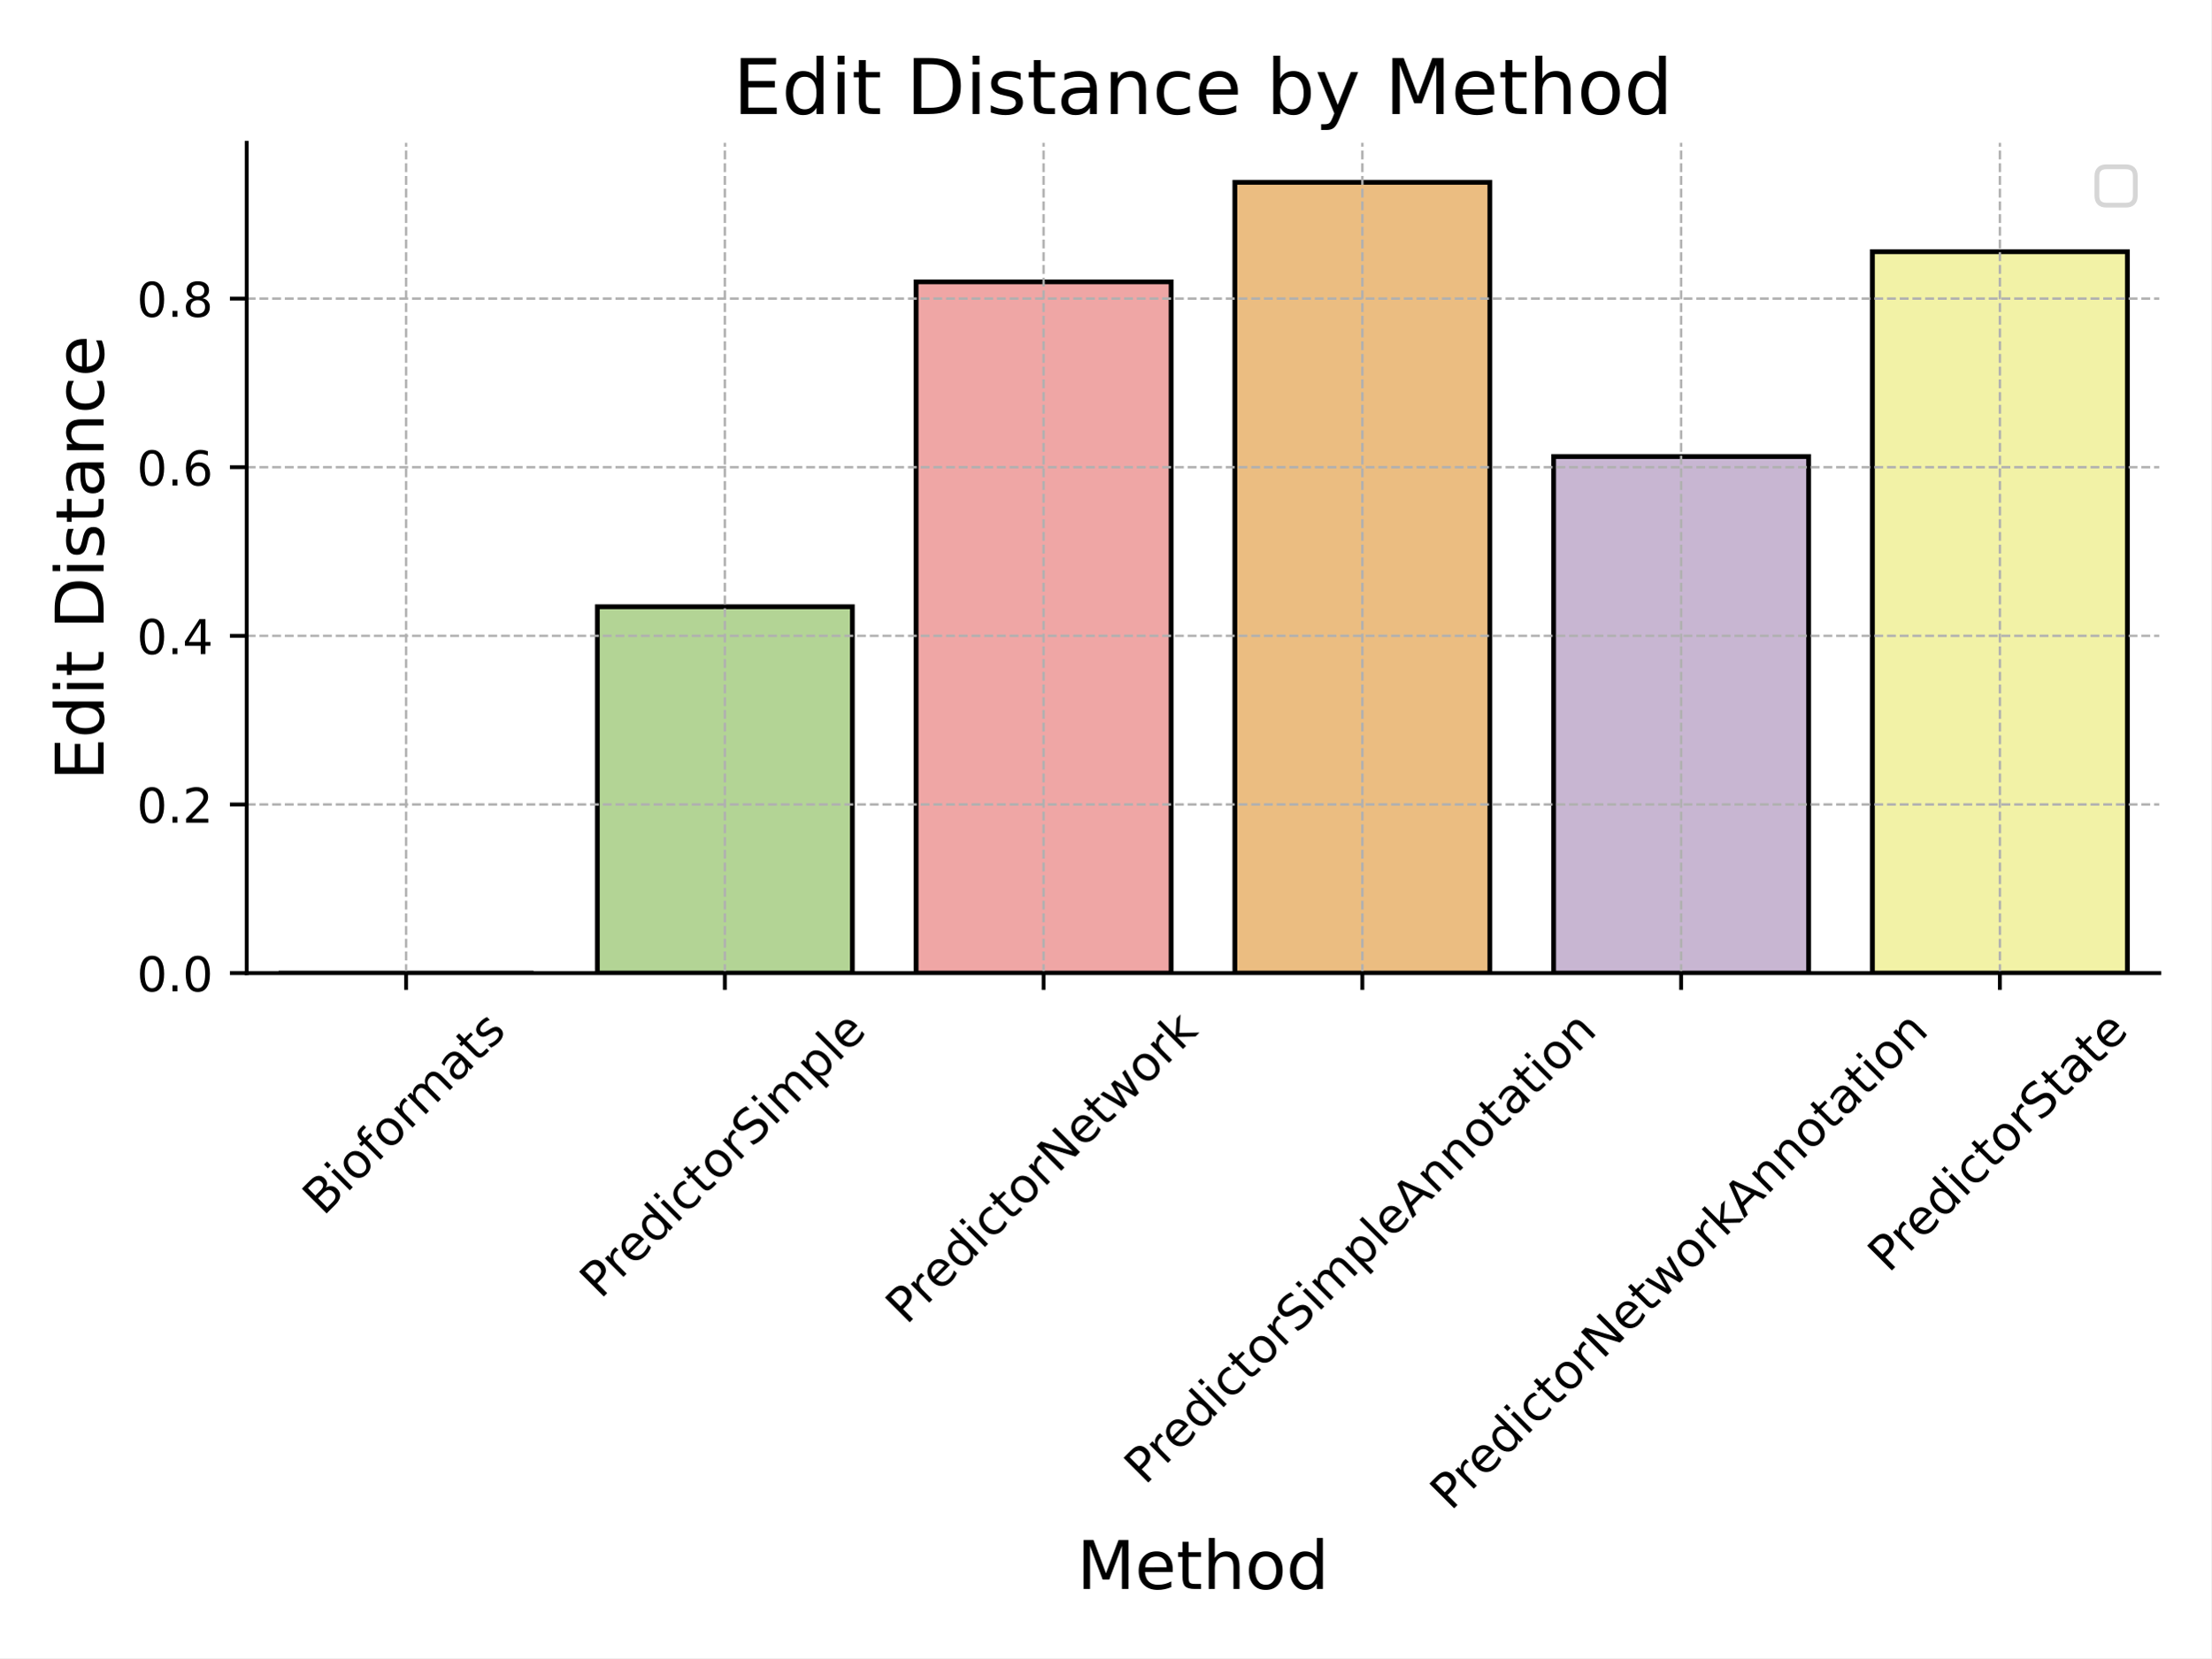
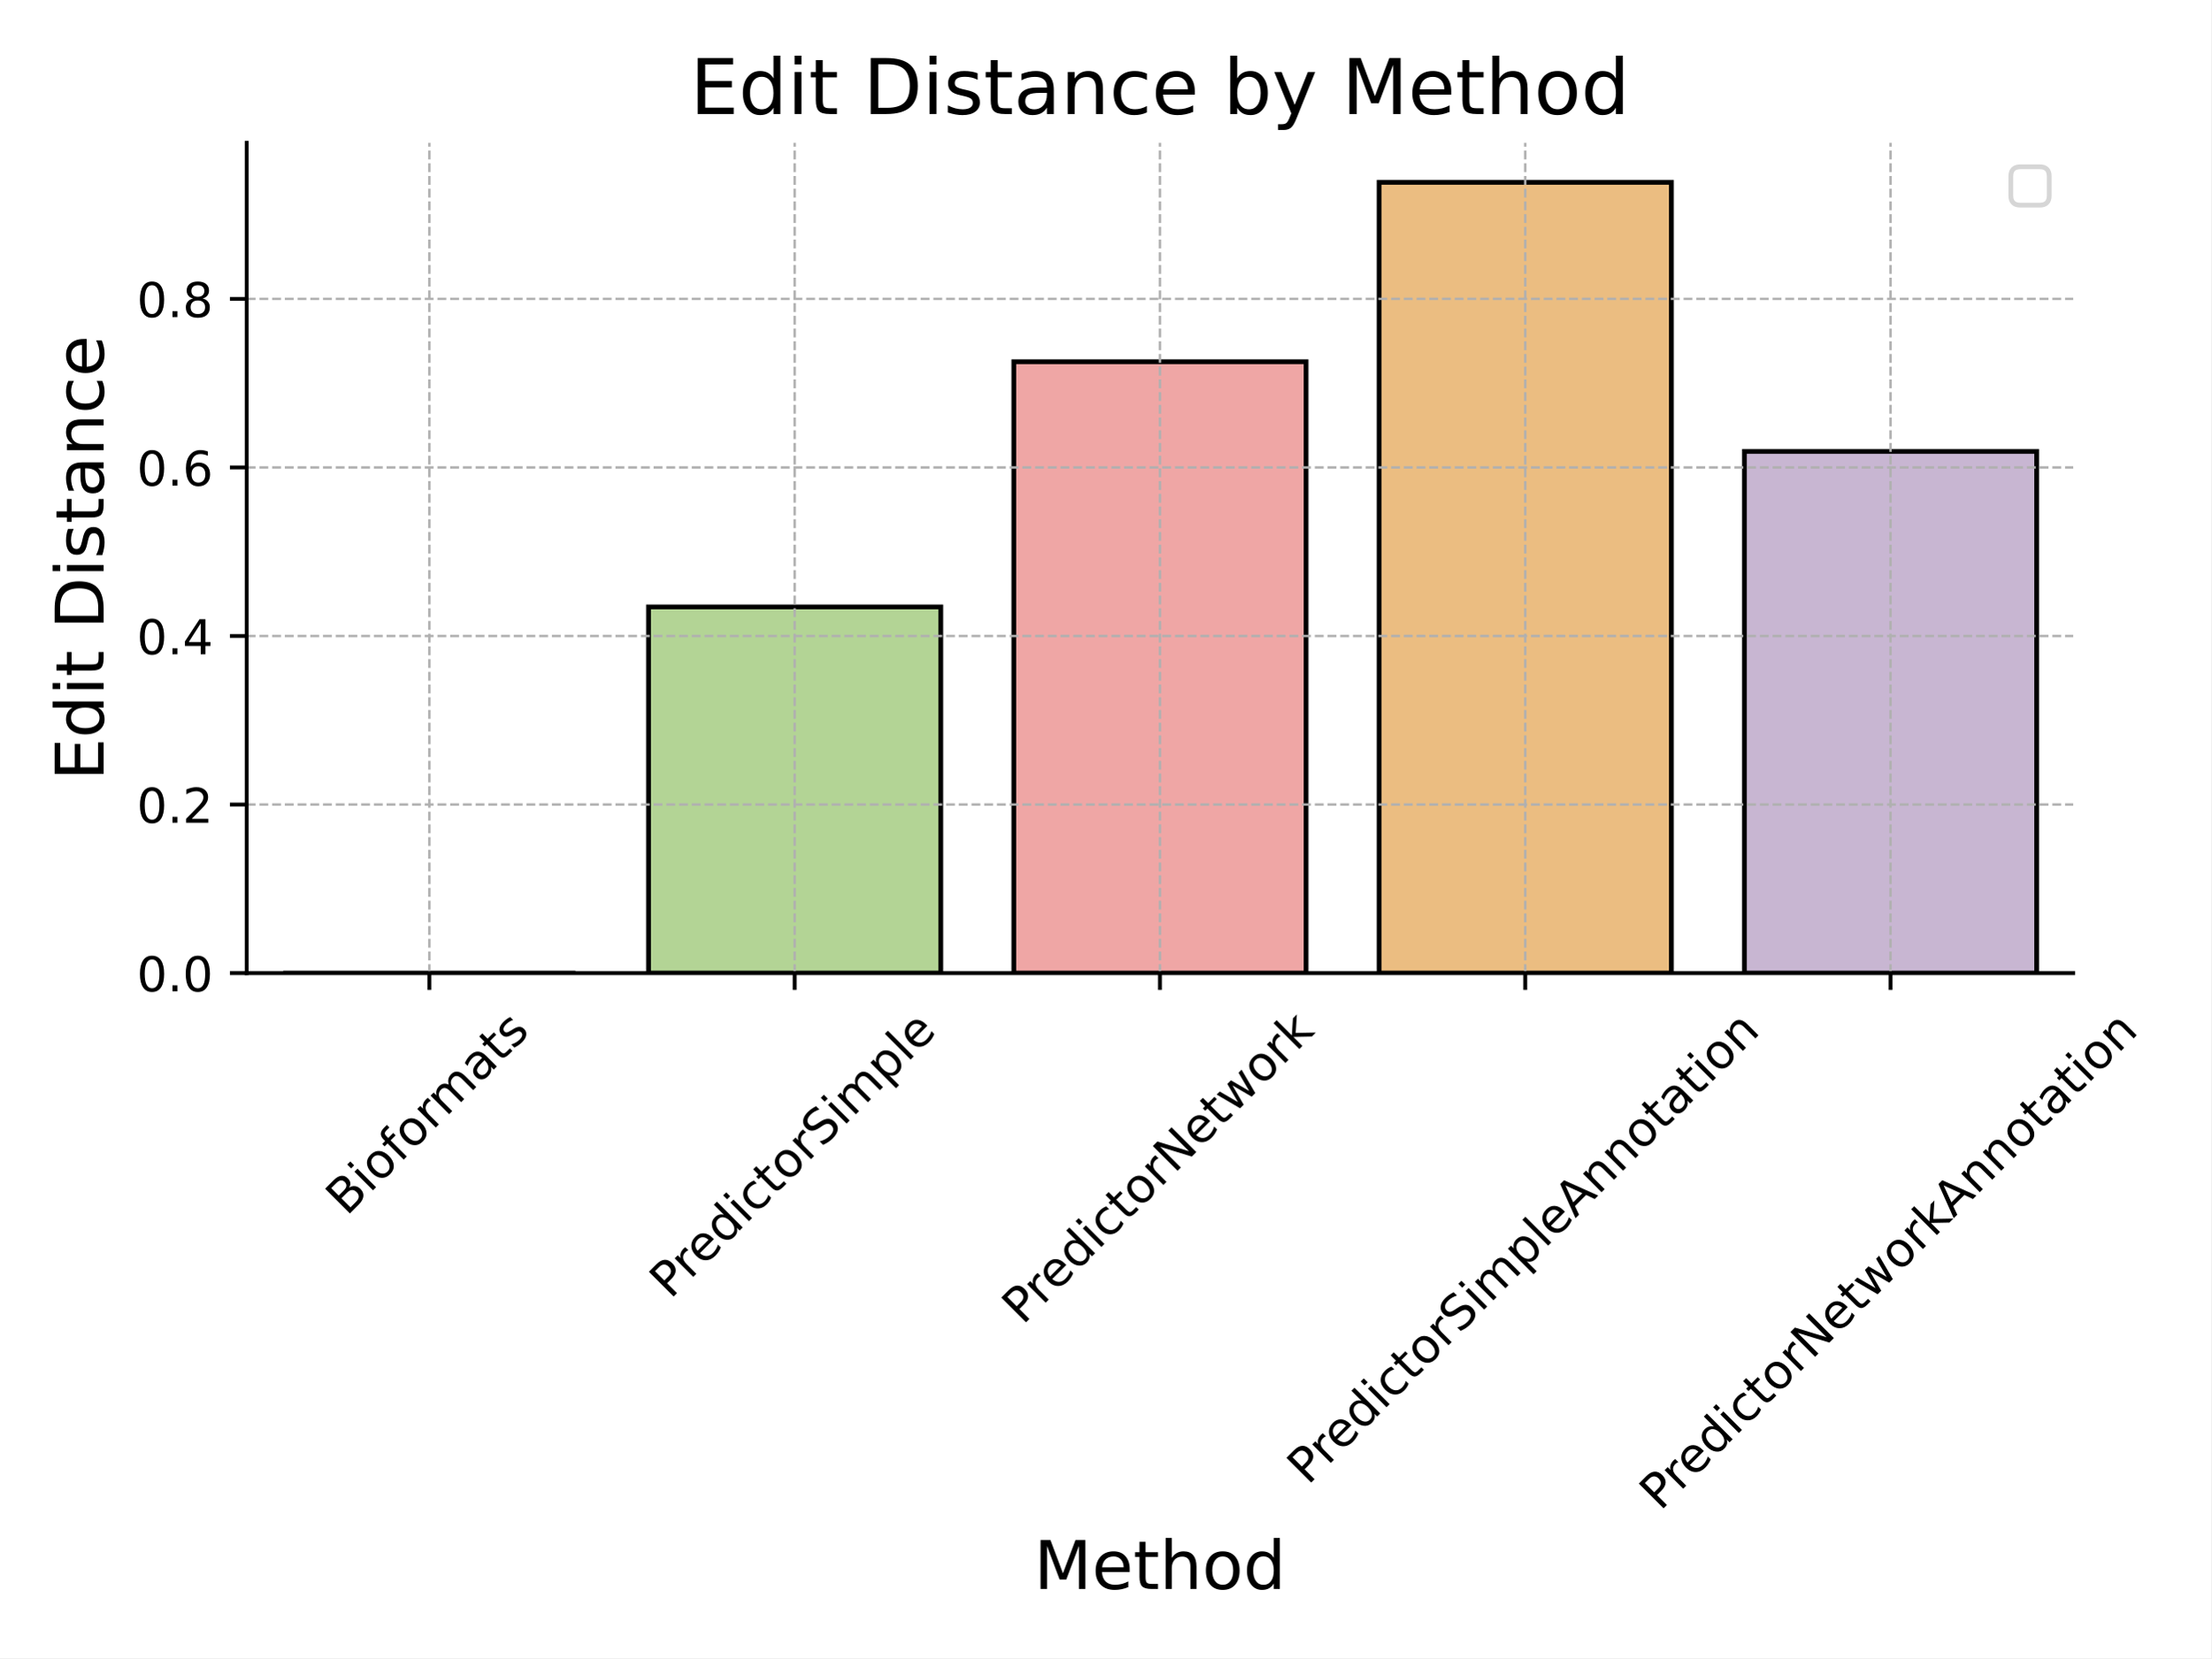
<svg xmlns="http://www.w3.org/2000/svg" xmlns:xlink="http://www.w3.org/1999/xlink" width="460.8pt" height="345.6pt" viewBox="0 0 460.8 345.6" version="1.1">
  <defs>
    <style type="text/css">*{stroke-linejoin: round; stroke-linecap: butt}</style>
  </defs>
  <g id="figure_1">
    <g id="patch_1">
      <path d="M 0 345.6  L 460.8 345.6  L 460.8 0  L 0 0  z " style="fill: #ffffff" />
    </g>
    <g id="axes_1">
      <g id="patch_2">
-         <path d="M 51.41 202.824  L 450 202.824  L 450 29.76  L 51.41 29.76  z " style="fill: #ffffff" />
+         <path d="M 51.41 202.824  L 432.064 202.824  L 432.064 29.76  L 51.41 29.76  z " style="fill: #ffffff" />
      </g>
      <g id="patch_3">
-         <path d="M 58.053 202.824  L 111.198 202.824  L 111.198 202.824  L 58.053 202.824  z " clip-path="url(#p1bdaeadb0b)" style="fill: #aeccdb; stroke: #000000; stroke-linejoin: miter" />
+         <path d="M 59.023 202.824  L 119.928 202.824  L 119.928 202.824  L 59.023 202.824  z " clip-path="url(#p6a2626e8bf)" style="fill: #aeccdb; stroke: #000000; stroke-linejoin: miter" />
      </g>
      <g id="patch_4">
-         <path d="M 124.485 202.824  L 177.63 202.824  L 177.63 126.465  L 124.485 126.465  z " clip-path="url(#p1bdaeadb0b)" style="fill: #b3d495; stroke: #000000; stroke-linejoin: miter" />
+         <path d="M 135.154 202.824  L 196.058 202.824  L 196.058 126.496  L 135.154 126.496  z " clip-path="url(#p6a2626e8bf)" style="fill: #b3d495; stroke: #000000; stroke-linejoin: miter" />
      </g>
      <g id="patch_5">
-         <path d="M 190.917 202.824  L 244.062 202.824  L 244.062 58.743  L 190.917 58.743  z " clip-path="url(#p1bdaeadb0b)" style="fill: #efa6a5; stroke: #000000; stroke-linejoin: miter" />
+         <path d="M 211.285 202.824  L 272.189 202.824  L 272.189 75.394  L 211.285 75.394  z " clip-path="url(#p6a2626e8bf)" style="fill: #efa6a5; stroke: #000000; stroke-linejoin: miter" />
      </g>
      <g id="patch_6">
-         <path d="M 257.348 202.824  L 310.493 202.824  L 310.493 38.001  L 257.348 38.001  z " clip-path="url(#p1bdaeadb0b)" style="fill: #ebbd81; stroke: #000000; stroke-linejoin: miter" />
+         <path d="M 287.415 202.824  L 348.32 202.824  L 348.32 38.001  L 287.415 38.001  z " clip-path="url(#p6a2626e8bf)" style="fill: #ebbd81; stroke: #000000; stroke-linejoin: miter" />
      </g>
      <g id="patch_7">
-         <path d="M 323.78 202.824  L 376.925 202.824  L 376.925 95.158  L 323.78 95.158  z " clip-path="url(#p1bdaeadb0b)" style="fill: #c8b6d2; stroke: #000000; stroke-linejoin: miter" />
-       </g>
-       <g id="patch_8">
-         <path d="M 390.212 202.824  L 443.357 202.824  L 443.357 52.456  L 390.212 52.456  z " clip-path="url(#p1bdaeadb0b)" style="fill: #f2f2a6; stroke: #000000; stroke-linejoin: miter" />
+         <path d="M 363.546 202.824  L 424.451 202.824  L 424.451 94.084  L 363.546 94.084  z " clip-path="url(#p6a2626e8bf)" style="fill: #c8b6d2; stroke: #000000; stroke-linejoin: miter" />
      </g>
      <g id="matplotlib.axis_1">
        <g id="xtick_1">
          <g id="line2d_1">
-             <path d="M 84.626 202.824  L 84.626 29.76  " clip-path="url(#p1bdaeadb0b)" style="fill: none; stroke-dasharray: 1.85,0.8; stroke-dashoffset: 0; stroke: #b0b0b0; stroke-width: 0.5" />
+             <path d="M 89.475 202.824  L 89.475 29.76  " clip-path="url(#p6a2626e8bf)" style="fill: none; stroke-dasharray: 1.85,0.8; stroke-dashoffset: 0; stroke: #b0b0b0; stroke-width: 0.5" />
          </g>
          <g id="line2d_2">
            <defs>
-               <path id="mc07264a8fa" d="M 0 0  L 0 3.5  " style="stroke: #000000; stroke-width: 0.8" />
+               <path id="mb98c0200a0" d="M 0 0  L 0 3.5  " style="stroke: #000000; stroke-width: 0.8" />
            </defs>
            <g>
-               <use xlink:href="#mc07264a8fa" x="84.626" y="202.824" style="stroke: #000000; stroke-width: 0.8" />
+               <use xlink:href="#mb98c0200a0" x="89.475" y="202.824" style="stroke: #000000; stroke-width: 0.8" />
            </g>
          </g>
          <g id="text_1">
-             <g transform="translate(67.36801 253.6145) rotate(-45) scale(0.1 -0.1)">
+             <g transform="translate(72.21756 253.6145) rotate(-45) scale(0.1 -0.1)">
              <defs>
                <path id="DejaVuSans-42" d="M 1259 2228  L 1259 519  L 2272 519  Q 2781 519 3026 730  Q 3272 941 3272 1375  Q 3272 1813 3026 2020  Q 2781 2228 2272 2228  L 1259 2228  z M 1259 4147  L 1259 2741  L 2194 2741  Q 2656 2741 2882 2914  Q 3109 3088 3109 3444  Q 3109 3797 2882 3972  Q 2656 4147 2194 4147  L 1259 4147  z M 628 4666  L 2241 4666  Q 2963 4666 3353 4366  Q 3744 4066 3744 3513  Q 3744 3084 3544 2831  Q 3344 2578 2956 2516  Q 3422 2416 3680 2098  Q 3938 1781 3938 1306  Q 3938 681 3513 340  Q 3088 0 2303 0  L 628 0  L 628 4666  z " transform="scale(0.015625)" />
                <path id="DejaVuSans-69" d="M 603 3500  L 1178 3500  L 1178 0  L 603 0  L 603 3500  z M 603 4863  L 1178 4863  L 1178 4134  L 603 4134  L 603 4863  z " transform="scale(0.015625)" />
                <path id="DejaVuSans-6f" d="M 1959 3097  Q 1497 3097 1228 2736  Q 959 2375 959 1747  Q 959 1119 1226 758  Q 1494 397 1959 397  Q 2419 397 2687 759  Q 2956 1122 2956 1747  Q 2956 2369 2687 2733  Q 2419 3097 1959 3097  z M 1959 3584  Q 2709 3584 3137 3096  Q 3566 2609 3566 1747  Q 3566 888 3137 398  Q 2709 -91 1959 -91  Q 1206 -91 779 398  Q 353 888 353 1747  Q 353 2609 779 3096  Q 1206 3584 1959 3584  z " transform="scale(0.015625)" />
                <path id="DejaVuSans-66" d="M 2375 4863  L 2375 4384  L 1825 4384  Q 1516 4384 1395 4259  Q 1275 4134 1275 3809  L 1275 3500  L 2222 3500  L 2222 3053  L 1275 3053  L 1275 0  L 697 0  L 697 3053  L 147 3053  L 147 3500  L 697 3500  L 697 3744  Q 697 4328 969 4595  Q 1241 4863 1831 4863  L 2375 4863  z " transform="scale(0.015625)" />
                <path id="DejaVuSans-72" d="M 2631 2963  Q 2534 3019 2420 3045  Q 2306 3072 2169 3072  Q 1681 3072 1420 2755  Q 1159 2438 1159 1844  L 1159 0  L 581 0  L 581 3500  L 1159 3500  L 1159 2956  Q 1341 3275 1631 3429  Q 1922 3584 2338 3584  Q 2397 3584 2469 3576  Q 2541 3569 2628 3553  L 2631 2963  z " transform="scale(0.015625)" />
                <path id="DejaVuSans-6d" d="M 3328 2828  Q 3544 3216 3844 3400  Q 4144 3584 4550 3584  Q 5097 3584 5394 3201  Q 5691 2819 5691 2113  L 5691 0  L 5113 0  L 5113 2094  Q 5113 2597 4934 2840  Q 4756 3084 4391 3084  Q 3944 3084 3684 2787  Q 3425 2491 3425 1978  L 3425 0  L 2847 0  L 2847 2094  Q 2847 2600 2669 2842  Q 2491 3084 2119 3084  Q 1678 3084 1418 2786  Q 1159 2488 1159 1978  L 1159 0  L 581 0  L 581 3500  L 1159 3500  L 1159 2956  Q 1356 3278 1631 3431  Q 1906 3584 2284 3584  Q 2666 3584 2933 3390  Q 3200 3197 3328 2828  z " transform="scale(0.015625)" />
                <path id="DejaVuSans-61" d="M 2194 1759  Q 1497 1759 1228 1600  Q 959 1441 959 1056  Q 959 750 1161 570  Q 1363 391 1709 391  Q 2188 391 2477 730  Q 2766 1069 2766 1631  L 2766 1759  L 2194 1759  z M 3341 1997  L 3341 0  L 2766 0  L 2766 531  Q 2569 213 2275 61  Q 1981 -91 1556 -91  Q 1019 -91 701 211  Q 384 513 384 1019  Q 384 1609 779 1909  Q 1175 2209 1959 2209  L 2766 2209  L 2766 2266  Q 2766 2663 2505 2880  Q 2244 3097 1772 3097  Q 1472 3097 1187 3025  Q 903 2953 641 2809  L 641 3341  Q 956 3463 1253 3523  Q 1550 3584 1831 3584  Q 2591 3584 2966 3190  Q 3341 2797 3341 1997  z " transform="scale(0.015625)" />
                <path id="DejaVuSans-74" d="M 1172 4494  L 1172 3500  L 2356 3500  L 2356 3053  L 1172 3053  L 1172 1153  Q 1172 725 1289 603  Q 1406 481 1766 481  L 2356 481  L 2356 0  L 1766 0  Q 1100 0 847 248  Q 594 497 594 1153  L 594 3053  L 172 3053  L 172 3500  L 594 3500  L 594 4494  L 1172 4494  z " transform="scale(0.015625)" />
                <path id="DejaVuSans-73" d="M 2834 3397  L 2834 2853  Q 2591 2978 2328 3040  Q 2066 3103 1784 3103  Q 1356 3103 1142 2972  Q 928 2841 928 2578  Q 928 2378 1081 2264  Q 1234 2150 1697 2047  L 1894 2003  Q 2506 1872 2764 1633  Q 3022 1394 3022 966  Q 3022 478 2636 193  Q 2250 -91 1575 -91  Q 1294 -91 989 -36  Q 684 19 347 128  L 347 722  Q 666 556 975 473  Q 1284 391 1588 391  Q 1994 391 2212 530  Q 2431 669 2431 922  Q 2431 1156 2273 1281  Q 2116 1406 1581 1522  L 1381 1569  Q 847 1681 609 1914  Q 372 2147 372 2553  Q 372 3047 722 3315  Q 1072 3584 1716 3584  Q 2034 3584 2315 3537  Q 2597 3491 2834 3397  z " transform="scale(0.015625)" />
              </defs>
              <use xlink:href="#DejaVuSans-42" />
              <use xlink:href="#DejaVuSans-69" x="68.604" />
              <use xlink:href="#DejaVuSans-6f" x="96.387" />
              <use xlink:href="#DejaVuSans-66" x="157.568" />
              <use xlink:href="#DejaVuSans-6f" x="192.773" />
              <use xlink:href="#DejaVuSans-72" x="253.955" />
              <use xlink:href="#DejaVuSans-6d" x="293.318" />
              <use xlink:href="#DejaVuSans-61" x="390.73" />
              <use xlink:href="#DejaVuSans-74" x="452.01" />
              <use xlink:href="#DejaVuSans-73" x="491.219" />
            </g>
          </g>
        </g>
        <g id="xtick_2">
          <g id="line2d_3">
-             <path d="M 151.058 202.824  L 151.058 29.76  " clip-path="url(#p1bdaeadb0b)" style="fill: none; stroke-dasharray: 1.85,0.8; stroke-dashoffset: 0; stroke: #b0b0b0; stroke-width: 0.5" />
+             <path d="M 165.606 202.824  L 165.606 29.76  " clip-path="url(#p6a2626e8bf)" style="fill: none; stroke-dasharray: 1.85,0.8; stroke-dashoffset: 0; stroke: #b0b0b0; stroke-width: 0.5" />
          </g>
          <g id="line2d_4">
            <g>
-               <use xlink:href="#mc07264a8fa" x="151.058" y="202.824" style="stroke: #000000; stroke-width: 0.8" />
+               <use xlink:href="#mb98c0200a0" x="165.606" y="202.824" style="stroke: #000000; stroke-width: 0.8" />
            </g>
          </g>
          <g id="text_2">
-             <g transform="translate(125.1431 270.9276) rotate(-45) scale(0.1 -0.1)">
+             <g transform="translate(139.6918 270.9276) rotate(-45) scale(0.1 -0.1)">
              <defs>
                <path id="DejaVuSans-50" d="M 1259 4147  L 1259 2394  L 2053 2394  Q 2494 2394 2734 2622  Q 2975 2850 2975 3272  Q 2975 3691 2734 3919  Q 2494 4147 2053 4147  L 1259 4147  z M 628 4666  L 2053 4666  Q 2838 4666 3239 4311  Q 3641 3956 3641 3272  Q 3641 2581 3239 2228  Q 2838 1875 2053 1875  L 1259 1875  L 1259 0  L 628 0  L 628 4666  z " transform="scale(0.015625)" />
                <path id="DejaVuSans-65" d="M 3597 1894  L 3597 1613  L 953 1613  Q 991 1019 1311 708  Q 1631 397 2203 397  Q 2534 397 2845 478  Q 3156 559 3463 722  L 3463 178  Q 3153 47 2828 -22  Q 2503 -91 2169 -91  Q 1331 -91 842 396  Q 353 884 353 1716  Q 353 2575 817 3079  Q 1281 3584 2069 3584  Q 2775 3584 3186 3129  Q 3597 2675 3597 1894  z M 3022 2063  Q 3016 2534 2758 2815  Q 2500 3097 2075 3097  Q 1594 3097 1305 2825  Q 1016 2553 972 2059  L 3022 2063  z " transform="scale(0.015625)" />
                <path id="DejaVuSans-64" d="M 2906 2969  L 2906 4863  L 3481 4863  L 3481 0  L 2906 0  L 2906 525  Q 2725 213 2448 61  Q 2172 -91 1784 -91  Q 1150 -91 751 415  Q 353 922 353 1747  Q 353 2572 751 3078  Q 1150 3584 1784 3584  Q 2172 3584 2448 3432  Q 2725 3281 2906 2969  z M 947 1747  Q 947 1113 1208 752  Q 1469 391 1925 391  Q 2381 391 2643 752  Q 2906 1113 2906 1747  Q 2906 2381 2643 2742  Q 2381 3103 1925 3103  Q 1469 3103 1208 2742  Q 947 2381 947 1747  z " transform="scale(0.015625)" />
                <path id="DejaVuSans-63" d="M 3122 3366  L 3122 2828  Q 2878 2963 2633 3030  Q 2388 3097 2138 3097  Q 1578 3097 1268 2742  Q 959 2388 959 1747  Q 959 1106 1268 751  Q 1578 397 2138 397  Q 2388 397 2633 464  Q 2878 531 3122 666  L 3122 134  Q 2881 22 2623 -34  Q 2366 -91 2075 -91  Q 1284 -91 818 406  Q 353 903 353 1747  Q 353 2603 823 3093  Q 1294 3584 2113 3584  Q 2378 3584 2631 3529  Q 2884 3475 3122 3366  z " transform="scale(0.015625)" />
                <path id="DejaVuSans-53" d="M 3425 4513  L 3425 3897  Q 3066 4069 2747 4153  Q 2428 4238 2131 4238  Q 1616 4238 1336 4038  Q 1056 3838 1056 3469  Q 1056 3159 1242 3001  Q 1428 2844 1947 2747  L 2328 2669  Q 3034 2534 3370 2195  Q 3706 1856 3706 1288  Q 3706 609 3251 259  Q 2797 -91 1919 -91  Q 1588 -91 1214 -16  Q 841 59 441 206  L 441 856  Q 825 641 1194 531  Q 1563 422 1919 422  Q 2459 422 2753 634  Q 3047 847 3047 1241  Q 3047 1584 2836 1778  Q 2625 1972 2144 2069  L 1759 2144  Q 1053 2284 737 2584  Q 422 2884 422 3419  Q 422 4038 858 4394  Q 1294 4750 2059 4750  Q 2388 4750 2728 4690  Q 3069 4631 3425 4513  z " transform="scale(0.015625)" />
                <path id="DejaVuSans-70" d="M 1159 525  L 1159 -1331  L 581 -1331  L 581 3500  L 1159 3500  L 1159 2969  Q 1341 3281 1617 3432  Q 1894 3584 2278 3584  Q 2916 3584 3314 3078  Q 3713 2572 3713 1747  Q 3713 922 3314 415  Q 2916 -91 2278 -91  Q 1894 -91 1617 61  Q 1341 213 1159 525  z M 3116 1747  Q 3116 2381 2855 2742  Q 2594 3103 2138 3103  Q 1681 3103 1420 2742  Q 1159 2381 1159 1747  Q 1159 1113 1420 752  Q 1681 391 2138 391  Q 2594 391 2855 752  Q 3116 1113 3116 1747  z " transform="scale(0.015625)" />
                <path id="DejaVuSans-6c" d="M 603 4863  L 1178 4863  L 1178 0  L 603 0  L 603 4863  z " transform="scale(0.015625)" />
              </defs>
              <use xlink:href="#DejaVuSans-50" />
              <use xlink:href="#DejaVuSans-72" x="58.553" />
              <use xlink:href="#DejaVuSans-65" x="97.416" />
              <use xlink:href="#DejaVuSans-64" x="158.939" />
              <use xlink:href="#DejaVuSans-69" x="222.416" />
              <use xlink:href="#DejaVuSans-63" x="250.199" />
              <use xlink:href="#DejaVuSans-74" x="305.18" />
              <use xlink:href="#DejaVuSans-6f" x="344.389" />
              <use xlink:href="#DejaVuSans-72" x="405.57" />
              <use xlink:href="#DejaVuSans-53" x="446.684" />
              <use xlink:href="#DejaVuSans-69" x="510.16" />
              <use xlink:href="#DejaVuSans-6d" x="537.943" />
              <use xlink:href="#DejaVuSans-70" x="635.355" />
              <use xlink:href="#DejaVuSans-6c" x="698.832" />
              <use xlink:href="#DejaVuSans-65" x="726.615" />
            </g>
          </g>
        </g>
        <g id="xtick_3">
          <g id="line2d_5">
-             <path d="M 217.489 202.824  L 217.489 29.76  " clip-path="url(#p1bdaeadb0b)" style="fill: none; stroke-dasharray: 1.85,0.8; stroke-dashoffset: 0; stroke: #b0b0b0; stroke-width: 0.5" />
+             <path d="M 241.737 202.824  L 241.737 29.76  " clip-path="url(#p6a2626e8bf)" style="fill: none; stroke-dasharray: 1.85,0.8; stroke-dashoffset: 0; stroke: #b0b0b0; stroke-width: 0.5" />
          </g>
          <g id="line2d_6">
            <g>
-               <use xlink:href="#mc07264a8fa" x="217.489" y="202.824" style="stroke: #000000; stroke-width: 0.8" />
+               <use xlink:href="#mb98c0200a0" x="241.737" y="202.824" style="stroke: #000000; stroke-width: 0.8" />
            </g>
          </g>
          <g id="text_3">
-             <g transform="translate(188.8856 276.306) rotate(-45) scale(0.1 -0.1)">
+             <g transform="translate(213.1333 276.306) rotate(-45) scale(0.1 -0.1)">
              <defs>
                <path id="DejaVuSans-4e" d="M 628 4666  L 1478 4666  L 3547 763  L 3547 4666  L 4159 4666  L 4159 0  L 3309 0  L 1241 3903  L 1241 0  L 628 0  L 628 4666  z " transform="scale(0.015625)" />
                <path id="DejaVuSans-77" d="M 269 3500  L 844 3500  L 1563 769  L 2278 3500  L 2956 3500  L 3675 769  L 4391 3500  L 4966 3500  L 4050 0  L 3372 0  L 2619 2869  L 1863 0  L 1184 0  L 269 3500  z " transform="scale(0.015625)" />
                <path id="DejaVuSans-6b" d="M 581 4863  L 1159 4863  L 1159 1991  L 2875 3500  L 3609 3500  L 1753 1863  L 3688 0  L 2938 0  L 1159 1709  L 1159 0  L 581 0  L 581 4863  z " transform="scale(0.015625)" />
              </defs>
              <use xlink:href="#DejaVuSans-50" />
              <use xlink:href="#DejaVuSans-72" x="58.553" />
              <use xlink:href="#DejaVuSans-65" x="97.416" />
              <use xlink:href="#DejaVuSans-64" x="158.939" />
              <use xlink:href="#DejaVuSans-69" x="222.416" />
              <use xlink:href="#DejaVuSans-63" x="250.199" />
              <use xlink:href="#DejaVuSans-74" x="305.18" />
              <use xlink:href="#DejaVuSans-6f" x="344.389" />
              <use xlink:href="#DejaVuSans-72" x="405.57" />
              <use xlink:href="#DejaVuSans-4e" x="446.684" />
              <use xlink:href="#DejaVuSans-65" x="521.488" />
              <use xlink:href="#DejaVuSans-74" x="583.012" />
              <use xlink:href="#DejaVuSans-77" x="622.221" />
              <use xlink:href="#DejaVuSans-6f" x="704.008" />
              <use xlink:href="#DejaVuSans-72" x="765.189" />
              <use xlink:href="#DejaVuSans-6b" x="806.303" />
            </g>
          </g>
        </g>
        <g id="xtick_4">
          <g id="line2d_7">
-             <path d="M 283.921 202.824  L 283.921 29.76  " clip-path="url(#p1bdaeadb0b)" style="fill: none; stroke-dasharray: 1.85,0.8; stroke-dashoffset: 0; stroke: #b0b0b0; stroke-width: 0.5" />
+             <path d="M 317.868 202.824  L 317.868 29.76  " clip-path="url(#p6a2626e8bf)" style="fill: none; stroke-dasharray: 1.85,0.8; stroke-dashoffset: 0; stroke: #b0b0b0; stroke-width: 0.5" />
          </g>
          <g id="line2d_8">
            <g>
-               <use xlink:href="#mc07264a8fa" x="283.921" y="202.824" style="stroke: #000000; stroke-width: 0.8" />
+               <use xlink:href="#mb98c0200a0" x="317.868" y="202.824" style="stroke: #000000; stroke-width: 0.8" />
            </g>
          </g>
          <g id="text_4">
-             <g transform="translate(238.6185 309.7036) rotate(-45) scale(0.1 -0.1)">
+             <g transform="translate(272.5653 309.7036) rotate(-45) scale(0.1 -0.1)">
              <defs>
                <path id="DejaVuSans-41" d="M 2188 4044  L 1331 1722  L 3047 1722  L 2188 4044  z M 1831 4666  L 2547 4666  L 4325 0  L 3669 0  L 3244 1197  L 1141 1197  L 716 0  L 50 0  L 1831 4666  z " transform="scale(0.015625)" />
                <path id="DejaVuSans-6e" d="M 3513 2113  L 3513 0  L 2938 0  L 2938 2094  Q 2938 2591 2744 2837  Q 2550 3084 2163 3084  Q 1697 3084 1428 2787  Q 1159 2491 1159 1978  L 1159 0  L 581 0  L 581 3500  L 1159 3500  L 1159 2956  Q 1366 3272 1645 3428  Q 1925 3584 2291 3584  Q 2894 3584 3203 3211  Q 3513 2838 3513 2113  z " transform="scale(0.015625)" />
              </defs>
              <use xlink:href="#DejaVuSans-50" />
              <use xlink:href="#DejaVuSans-72" x="58.553" />
              <use xlink:href="#DejaVuSans-65" x="97.416" />
              <use xlink:href="#DejaVuSans-64" x="158.939" />
              <use xlink:href="#DejaVuSans-69" x="222.416" />
              <use xlink:href="#DejaVuSans-63" x="250.199" />
              <use xlink:href="#DejaVuSans-74" x="305.18" />
              <use xlink:href="#DejaVuSans-6f" x="344.389" />
              <use xlink:href="#DejaVuSans-72" x="405.57" />
              <use xlink:href="#DejaVuSans-53" x="446.684" />
              <use xlink:href="#DejaVuSans-69" x="510.16" />
              <use xlink:href="#DejaVuSans-6d" x="537.943" />
              <use xlink:href="#DejaVuSans-70" x="635.355" />
              <use xlink:href="#DejaVuSans-6c" x="698.832" />
              <use xlink:href="#DejaVuSans-65" x="726.615" />
              <use xlink:href="#DejaVuSans-41" x="788.139" />
              <use xlink:href="#DejaVuSans-6e" x="856.547" />
              <use xlink:href="#DejaVuSans-6e" x="919.926" />
              <use xlink:href="#DejaVuSans-6f" x="983.305" />
              <use xlink:href="#DejaVuSans-74" x="1044.486" />
              <use xlink:href="#DejaVuSans-61" x="1083.695" />
              <use xlink:href="#DejaVuSans-74" x="1144.975" />
              <use xlink:href="#DejaVuSans-69" x="1184.184" />
              <use xlink:href="#DejaVuSans-6f" x="1211.967" />
              <use xlink:href="#DejaVuSans-6e" x="1273.148" />
            </g>
          </g>
        </g>
        <g id="xtick_5">
          <g id="line2d_9">
-             <path d="M 350.353 202.824  L 350.353 29.76  " clip-path="url(#p1bdaeadb0b)" style="fill: none; stroke-dasharray: 1.85,0.8; stroke-dashoffset: 0; stroke: #b0b0b0; stroke-width: 0.5" />
+             <path d="M 393.998 202.824  L 393.998 29.76  " clip-path="url(#p6a2626e8bf)" style="fill: none; stroke-dasharray: 1.85,0.8; stroke-dashoffset: 0; stroke: #b0b0b0; stroke-width: 0.5" />
          </g>
          <g id="line2d_10">
            <g>
-               <use xlink:href="#mc07264a8fa" x="350.353" y="202.824" style="stroke: #000000; stroke-width: 0.8" />
+               <use xlink:href="#mb98c0200a0" x="393.998" y="202.824" style="stroke: #000000; stroke-width: 0.8" />
            </g>
          </g>
          <g id="text_5">
-             <g transform="translate(302.3609 315.082) rotate(-45) scale(0.1 -0.1)">
+             <g transform="translate(346.0069 315.082) rotate(-45) scale(0.1 -0.1)">
              <use xlink:href="#DejaVuSans-50" />
              <use xlink:href="#DejaVuSans-72" x="58.553" />
              <use xlink:href="#DejaVuSans-65" x="97.416" />
              <use xlink:href="#DejaVuSans-64" x="158.939" />
              <use xlink:href="#DejaVuSans-69" x="222.416" />
              <use xlink:href="#DejaVuSans-63" x="250.199" />
              <use xlink:href="#DejaVuSans-74" x="305.18" />
              <use xlink:href="#DejaVuSans-6f" x="344.389" />
              <use xlink:href="#DejaVuSans-72" x="405.57" />
              <use xlink:href="#DejaVuSans-4e" x="446.684" />
              <use xlink:href="#DejaVuSans-65" x="521.488" />
              <use xlink:href="#DejaVuSans-74" x="583.012" />
              <use xlink:href="#DejaVuSans-77" x="622.221" />
              <use xlink:href="#DejaVuSans-6f" x="704.008" />
              <use xlink:href="#DejaVuSans-72" x="765.189" />
              <use xlink:href="#DejaVuSans-6b" x="806.303" />
              <use xlink:href="#DejaVuSans-41" x="864.213" />
              <use xlink:href="#DejaVuSans-6e" x="932.621" />
              <use xlink:href="#DejaVuSans-6e" x="996" />
              <use xlink:href="#DejaVuSans-6f" x="1059.379" />
              <use xlink:href="#DejaVuSans-74" x="1120.561" />
              <use xlink:href="#DejaVuSans-61" x="1159.77" />
              <use xlink:href="#DejaVuSans-74" x="1221.049" />
              <use xlink:href="#DejaVuSans-69" x="1260.258" />
              <use xlink:href="#DejaVuSans-6f" x="1288.041" />
              <use xlink:href="#DejaVuSans-6e" x="1349.223" />
            </g>
          </g>
        </g>
-         <g id="xtick_6">
-           <g id="line2d_11">
-             <path d="M 416.784 202.824  L 416.784 29.76  " clip-path="url(#p1bdaeadb0b)" style="fill: none; stroke-dasharray: 1.85,0.8; stroke-dashoffset: 0; stroke: #b0b0b0; stroke-width: 0.5" />
-           </g>
-           <g id="line2d_12">
-             <g>
-               <use xlink:href="#mc07264a8fa" x="416.784" y="202.824" style="stroke: #000000; stroke-width: 0.8" />
-             </g>
-           </g>
-           <g id="text_6">
-             <g transform="translate(393.5839 265.4994) rotate(-45) scale(0.1 -0.1)">
-               <use xlink:href="#DejaVuSans-50" />
-               <use xlink:href="#DejaVuSans-72" x="58.553" />
-               <use xlink:href="#DejaVuSans-65" x="97.416" />
-               <use xlink:href="#DejaVuSans-64" x="158.939" />
-               <use xlink:href="#DejaVuSans-69" x="222.416" />
-               <use xlink:href="#DejaVuSans-63" x="250.199" />
-               <use xlink:href="#DejaVuSans-74" x="305.18" />
-               <use xlink:href="#DejaVuSans-6f" x="344.389" />
-               <use xlink:href="#DejaVuSans-72" x="405.57" />
-               <use xlink:href="#DejaVuSans-53" x="446.684" />
-               <use xlink:href="#DejaVuSans-74" x="510.16" />
-               <use xlink:href="#DejaVuSans-61" x="549.369" />
-               <use xlink:href="#DejaVuSans-74" x="610.648" />
-               <use xlink:href="#DejaVuSans-65" x="649.857" />
-             </g>
-           </g>
-         </g>
-         <g id="text_7">
-           <g transform="translate(224.4506 331.1904) scale(0.14 -0.14)">
+         <g id="text_6">
+           <g transform="translate(215.4825 331.1904) scale(0.14 -0.14)">
            <defs>
              <path id="DejaVuSans-4d" d="M 628 4666  L 1569 4666  L 2759 1491  L 3956 4666  L 4897 4666  L 4897 0  L 4281 0  L 4281 4097  L 3078 897  L 2444 897  L 1241 4097  L 1241 0  L 628 0  L 628 4666  z " transform="scale(0.015625)" />
              <path id="DejaVuSans-68" d="M 3513 2113  L 3513 0  L 2938 0  L 2938 2094  Q 2938 2591 2744 2837  Q 2550 3084 2163 3084  Q 1697 3084 1428 2787  Q 1159 2491 1159 1978  L 1159 0  L 581 0  L 581 4863  L 1159 4863  L 1159 2956  Q 1366 3272 1645 3428  Q 1925 3584 2291 3584  Q 2894 3584 3203 3211  Q 3513 2838 3513 2113  z " transform="scale(0.015625)" />
            </defs>
            <use xlink:href="#DejaVuSans-4d" />
            <use xlink:href="#DejaVuSans-65" x="86.279" />
            <use xlink:href="#DejaVuSans-74" x="147.803" />
            <use xlink:href="#DejaVuSans-68" x="187.012" />
            <use xlink:href="#DejaVuSans-6f" x="250.391" />
            <use xlink:href="#DejaVuSans-64" x="311.572" />
          </g>
        </g>
      </g>
      <g id="matplotlib.axis_2">
        <g id="ytick_1">
-           <g id="line2d_13">
-             <path d="M 51.41 202.824  L 450 202.824  " clip-path="url(#p1bdaeadb0b)" style="fill: none; stroke-dasharray: 1.85,0.8; stroke-dashoffset: 0; stroke: #b0b0b0; stroke-width: 0.5" />
-           </g>
-           <g id="line2d_14">
+           <g id="line2d_11">
+             <path d="M 51.41 202.824  L 432.064 202.824  " clip-path="url(#p6a2626e8bf)" style="fill: none; stroke-dasharray: 1.85,0.8; stroke-dashoffset: 0; stroke: #b0b0b0; stroke-width: 0.5" />
+           </g>
+           <g id="line2d_12">
            <defs>
-               <path id="m895f486266" d="M 0 0  L -3.5 0  " style="stroke: #000000; stroke-width: 0.8" />
+               <path id="mca4df8a01a" d="M 0 0  L -3.5 0  " style="stroke: #000000; stroke-width: 0.8" />
            </defs>
            <g>
-               <use xlink:href="#m895f486266" x="51.41" y="202.824" style="stroke: #000000; stroke-width: 0.8" />
-             </g>
-           </g>
-           <g id="text_8">
+               <use xlink:href="#mca4df8a01a" x="51.41" y="202.824" style="stroke: #000000; stroke-width: 0.8" />
+             </g>
+           </g>
+           <g id="text_7">
            <g transform="translate(28.50688 206.6228) scale(0.1 -0.1)">
              <defs>
                <path id="DejaVuSans-30" d="M 2034 4250  Q 1547 4250 1301 3770  Q 1056 3291 1056 2328  Q 1056 1369 1301 889  Q 1547 409 2034 409  Q 2525 409 2770 889  Q 3016 1369 3016 2328  Q 3016 3291 2770 3770  Q 2525 4250 2034 4250  z M 2034 4750  Q 2819 4750 3233 4129  Q 3647 3509 3647 2328  Q 3647 1150 3233 529  Q 2819 -91 2034 -91  Q 1250 -91 836 529  Q 422 1150 422 2328  Q 422 3509 836 4129  Q 1250 4750 2034 4750  z " transform="scale(0.015625)" />
                <path id="DejaVuSans-2e" d="M 684 794  L 1344 794  L 1344 0  L 684 0  L 684 794  z " transform="scale(0.015625)" />
              </defs>
              <use xlink:href="#DejaVuSans-30" />
              <use xlink:href="#DejaVuSans-2e" x="63.623" />
              <use xlink:href="#DejaVuSans-30" x="95.41" />
            </g>
          </g>
        </g>
        <g id="ytick_2">
-           <g id="line2d_15">
-             <path d="M 51.41 167.675  L 450 167.675  " clip-path="url(#p1bdaeadb0b)" style="fill: none; stroke-dasharray: 1.85,0.8; stroke-dashoffset: 0; stroke: #b0b0b0; stroke-width: 0.5" />
-           </g>
-           <g id="line2d_16">
-             <g>
-               <use xlink:href="#m895f486266" x="51.41" y="167.675" style="stroke: #000000; stroke-width: 0.8" />
-             </g>
-           </g>
-           <g id="text_9">
-             <g transform="translate(28.50688 171.4747) scale(0.1 -0.1)">
+           <g id="line2d_13">
+             <path d="M 51.41 167.69  L 432.064 167.69  " clip-path="url(#p6a2626e8bf)" style="fill: none; stroke-dasharray: 1.85,0.8; stroke-dashoffset: 0; stroke: #b0b0b0; stroke-width: 0.5" />
+           </g>
+           <g id="line2d_14">
+             <g>
+               <use xlink:href="#mca4df8a01a" x="51.41" y="167.69" style="stroke: #000000; stroke-width: 0.8" />
+             </g>
+           </g>
+           <g id="text_8">
+             <g transform="translate(28.50688 171.4892) scale(0.1 -0.1)">
              <defs>
                <path id="DejaVuSans-32" d="M 1228 531  L 3431 531  L 3431 0  L 469 0  L 469 531  Q 828 903 1448 1529  Q 2069 2156 2228 2338  Q 2531 2678 2651 2914  Q 2772 3150 2772 3378  Q 2772 3750 2511 3984  Q 2250 4219 1831 4219  Q 1534 4219 1204 4116  Q 875 4013 500 3803  L 500 4441  Q 881 4594 1212 4672  Q 1544 4750 1819 4750  Q 2544 4750 2975 4387  Q 3406 4025 3406 3419  Q 3406 3131 3298 2873  Q 3191 2616 2906 2266  Q 2828 2175 2409 1742  Q 1991 1309 1228 531  z " transform="scale(0.015625)" />
              </defs>
              <use xlink:href="#DejaVuSans-30" />
              <use xlink:href="#DejaVuSans-2e" x="63.623" />
              <use xlink:href="#DejaVuSans-32" x="95.41" />
            </g>
          </g>
        </g>
        <g id="ytick_3">
-           <g id="line2d_17">
-             <path d="M 51.41 132.527  L 450 132.527  " clip-path="url(#p1bdaeadb0b)" style="fill: none; stroke-dasharray: 1.85,0.8; stroke-dashoffset: 0; stroke: #b0b0b0; stroke-width: 0.5" />
-           </g>
-           <g id="line2d_18">
-             <g>
-               <use xlink:href="#m895f486266" x="51.41" y="132.527" style="stroke: #000000; stroke-width: 0.8" />
-             </g>
-           </g>
-           <g id="text_10">
-             <g transform="translate(28.50688 136.3265) scale(0.1 -0.1)">
+           <g id="line2d_15">
+             <path d="M 51.41 132.556  L 432.064 132.556  " clip-path="url(#p6a2626e8bf)" style="fill: none; stroke-dasharray: 1.85,0.8; stroke-dashoffset: 0; stroke: #b0b0b0; stroke-width: 0.5" />
+           </g>
+           <g id="line2d_16">
+             <g>
+               <use xlink:href="#mca4df8a01a" x="51.41" y="132.556" style="stroke: #000000; stroke-width: 0.8" />
+             </g>
+           </g>
+           <g id="text_9">
+             <g transform="translate(28.50688 136.3555) scale(0.1 -0.1)">
              <defs>
                <path id="DejaVuSans-34" d="M 2419 4116  L 825 1625  L 2419 1625  L 2419 4116  z M 2253 4666  L 3047 4666  L 3047 1625  L 3713 1625  L 3713 1100  L 3047 1100  L 3047 0  L 2419 0  L 2419 1100  L 313 1100  L 313 1709  L 2253 4666  z " transform="scale(0.015625)" />
              </defs>
              <use xlink:href="#DejaVuSans-30" />
              <use xlink:href="#DejaVuSans-2e" x="63.623" />
              <use xlink:href="#DejaVuSans-34" x="95.41" />
            </g>
          </g>
        </g>
        <g id="ytick_4">
-           <g id="line2d_19">
-             <path d="M 51.41 97.379  L 450 97.379  " clip-path="url(#p1bdaeadb0b)" style="fill: none; stroke-dasharray: 1.85,0.8; stroke-dashoffset: 0; stroke: #b0b0b0; stroke-width: 0.5" />
-           </g>
-           <g id="line2d_20">
-             <g>
-               <use xlink:href="#m895f486266" x="51.41" y="97.379" style="stroke: #000000; stroke-width: 0.8" />
-             </g>
-           </g>
-           <g id="text_11">
-             <g transform="translate(28.50688 101.1784) scale(0.1 -0.1)">
+           <g id="line2d_17">
+             <path d="M 51.41 97.423  L 432.064 97.423  " clip-path="url(#p6a2626e8bf)" style="fill: none; stroke-dasharray: 1.85,0.8; stroke-dashoffset: 0; stroke: #b0b0b0; stroke-width: 0.5" />
+           </g>
+           <g id="line2d_18">
+             <g>
+               <use xlink:href="#mca4df8a01a" x="51.41" y="97.423" style="stroke: #000000; stroke-width: 0.8" />
+             </g>
+           </g>
+           <g id="text_10">
+             <g transform="translate(28.50688 101.2218) scale(0.1 -0.1)">
              <defs>
                <path id="DejaVuSans-36" d="M 2113 2584  Q 1688 2584 1439 2293  Q 1191 2003 1191 1497  Q 1191 994 1439 701  Q 1688 409 2113 409  Q 2538 409 2786 701  Q 3034 994 3034 1497  Q 3034 2003 2786 2293  Q 2538 2584 2113 2584  z M 3366 4563  L 3366 3988  Q 3128 4100 2886 4159  Q 2644 4219 2406 4219  Q 1781 4219 1451 3797  Q 1122 3375 1075 2522  Q 1259 2794 1537 2939  Q 1816 3084 2150 3084  Q 2853 3084 3261 2657  Q 3669 2231 3669 1497  Q 3669 778 3244 343  Q 2819 -91 2113 -91  Q 1303 -91 875 529  Q 447 1150 447 2328  Q 447 3434 972 4092  Q 1497 4750 2381 4750  Q 2619 4750 2861 4703  Q 3103 4656 3366 4563  z " transform="scale(0.015625)" />
              </defs>
              <use xlink:href="#DejaVuSans-30" />
              <use xlink:href="#DejaVuSans-2e" x="63.623" />
              <use xlink:href="#DejaVuSans-36" x="95.41" />
            </g>
          </g>
        </g>
        <g id="ytick_5">
-           <g id="line2d_21">
-             <path d="M 51.41 62.231  L 450 62.231  " clip-path="url(#p1bdaeadb0b)" style="fill: none; stroke-dasharray: 1.85,0.8; stroke-dashoffset: 0; stroke: #b0b0b0; stroke-width: 0.5" />
-           </g>
-           <g id="line2d_22">
-             <g>
-               <use xlink:href="#m895f486266" x="51.41" y="62.231" style="stroke: #000000; stroke-width: 0.8" />
-             </g>
-           </g>
-           <g id="text_12">
-             <g transform="translate(28.50688 66.03026) scale(0.1 -0.1)">
+           <g id="line2d_19">
+             <path d="M 51.41 62.289  L 432.064 62.289  " clip-path="url(#p6a2626e8bf)" style="fill: none; stroke-dasharray: 1.85,0.8; stroke-dashoffset: 0; stroke: #b0b0b0; stroke-width: 0.5" />
+           </g>
+           <g id="line2d_20">
+             <g>
+               <use xlink:href="#mca4df8a01a" x="51.41" y="62.289" style="stroke: #000000; stroke-width: 0.8" />
+             </g>
+           </g>
+           <g id="text_11">
+             <g transform="translate(28.50688 66.0881) scale(0.1 -0.1)">
              <defs>
                <path id="DejaVuSans-38" d="M 2034 2216  Q 1584 2216 1326 1975  Q 1069 1734 1069 1313  Q 1069 891 1326 650  Q 1584 409 2034 409  Q 2484 409 2743 651  Q 3003 894 3003 1313  Q 3003 1734 2745 1975  Q 2488 2216 2034 2216  z M 1403 2484  Q 997 2584 770 2862  Q 544 3141 544 3541  Q 544 4100 942 4425  Q 1341 4750 2034 4750  Q 2731 4750 3128 4425  Q 3525 4100 3525 3541  Q 3525 3141 3298 2862  Q 3072 2584 2669 2484  Q 3125 2378 3379 2068  Q 3634 1759 3634 1313  Q 3634 634 3220 271  Q 2806 -91 2034 -91  Q 1263 -91 848 271  Q 434 634 434 1313  Q 434 1759 690 2068  Q 947 2378 1403 2484  z M 1172 3481  Q 1172 3119 1398 2916  Q 1625 2713 2034 2713  Q 2441 2713 2670 2916  Q 2900 3119 2900 3481  Q 2900 3844 2670 4047  Q 2441 4250 2034 4250  Q 1625 4250 1398 4047  Q 1172 3844 1172 3481  z " transform="scale(0.015625)" />
              </defs>
              <use xlink:href="#DejaVuSans-30" />
              <use xlink:href="#DejaVuSans-2e" x="63.623" />
              <use xlink:href="#DejaVuSans-38" x="95.41" />
            </g>
          </g>
        </g>
-         <g id="text_13">
+         <g id="text_12">
          <g transform="translate(21.59531 162.6799) rotate(-90) scale(0.14 -0.14)">
            <defs>
              <path id="DejaVuSans-45" d="M 628 4666  L 3578 4666  L 3578 4134  L 1259 4134  L 1259 2753  L 3481 2753  L 3481 2222  L 1259 2222  L 1259 531  L 3634 531  L 3634 0  L 628 0  L 628 4666  z " transform="scale(0.015625)" />
              <path id="DejaVuSans-20" transform="scale(0.015625)" />
              <path id="DejaVuSans-44" d="M 1259 4147  L 1259 519  L 2022 519  Q 2988 519 3436 956  Q 3884 1394 3884 2338  Q 3884 3275 3436 3711  Q 2988 4147 2022 4147  L 1259 4147  z M 628 4666  L 1925 4666  Q 3281 4666 3915 4102  Q 4550 3538 4550 2338  Q 4550 1131 3912 565  Q 3275 0 1925 0  L 628 0  L 628 4666  z " transform="scale(0.015625)" />
            </defs>
            <use xlink:href="#DejaVuSans-45" />
            <use xlink:href="#DejaVuSans-64" x="63.184" />
            <use xlink:href="#DejaVuSans-69" x="126.66" />
            <use xlink:href="#DejaVuSans-74" x="154.443" />
            <use xlink:href="#DejaVuSans-20" x="193.652" />
            <use xlink:href="#DejaVuSans-44" x="225.439" />
            <use xlink:href="#DejaVuSans-69" x="302.441" />
            <use xlink:href="#DejaVuSans-73" x="330.225" />
            <use xlink:href="#DejaVuSans-74" x="382.324" />
            <use xlink:href="#DejaVuSans-61" x="421.533" />
            <use xlink:href="#DejaVuSans-6e" x="482.812" />
            <use xlink:href="#DejaVuSans-63" x="546.191" />
            <use xlink:href="#DejaVuSans-65" x="601.172" />
          </g>
        </g>
      </g>
+       <g id="line2d_21">
+         <path clip-path="url(#p6a2626e8bf)" style="fill: none; stroke: #424242; stroke-width: 2.7; stroke-linecap: square" />
+       </g>
+       <g id="line2d_22">
+         <path clip-path="url(#p6a2626e8bf)" style="fill: none; stroke: #424242; stroke-width: 2.7; stroke-linecap: square" />
+       </g>
      <g id="line2d_23">
-         <path clip-path="url(#p1bdaeadb0b)" style="fill: none; stroke: #424242; stroke-width: 2.7; stroke-linecap: square" />
+         <path clip-path="url(#p6a2626e8bf)" style="fill: none; stroke: #424242; stroke-width: 2.7; stroke-linecap: square" />
      </g>
      <g id="line2d_24">
-         <path clip-path="url(#p1bdaeadb0b)" style="fill: none; stroke: #424242; stroke-width: 2.7; stroke-linecap: square" />
+         <path clip-path="url(#p6a2626e8bf)" style="fill: none; stroke: #424242; stroke-width: 2.7; stroke-linecap: square" />
      </g>
      <g id="line2d_25">
-         <path clip-path="url(#p1bdaeadb0b)" style="fill: none; stroke: #424242; stroke-width: 2.7; stroke-linecap: square" />
-       </g>
-       <g id="line2d_26">
-         <path clip-path="url(#p1bdaeadb0b)" style="fill: none; stroke: #424242; stroke-width: 2.7; stroke-linecap: square" />
-       </g>
-       <g id="line2d_27">
-         <path clip-path="url(#p1bdaeadb0b)" style="fill: none; stroke: #424242; stroke-width: 2.7; stroke-linecap: square" />
-       </g>
-       <g id="line2d_28">
-         <path clip-path="url(#p1bdaeadb0b)" style="fill: none; stroke: #424242; stroke-width: 2.7; stroke-linecap: square" />
+         <path clip-path="url(#p6a2626e8bf)" style="fill: none; stroke: #424242; stroke-width: 2.7; stroke-linecap: square" />
+       </g>
+       <g id="patch_8">
+         <path d="M 51.41 202.824  L 51.41 29.76  " style="fill: none; stroke: #000000; stroke-width: 0.8; stroke-linejoin: miter; stroke-linecap: square" />
      </g>
      <g id="patch_9">
-         <path d="M 51.41 202.824  L 51.41 29.76  " style="fill: none; stroke: #000000; stroke-width: 0.8; stroke-linejoin: miter; stroke-linecap: square" />
-       </g>
-       <g id="patch_10">
-         <path d="M 51.41 202.824  L 450 202.824  " style="fill: none; stroke: #000000; stroke-width: 0.8; stroke-linejoin: miter; stroke-linecap: square" />
-       </g>
-       <g id="text_14">
-         <g transform="translate(152.7862 23.76) scale(0.16 -0.16)">
+         <path d="M 51.41 202.824  L 432.064 202.824  " style="fill: none; stroke: #000000; stroke-width: 0.8; stroke-linejoin: miter; stroke-linecap: square" />
+       </g>
+       <g id="text_13">
+         <g transform="translate(143.8182 23.76) scale(0.16 -0.16)">
          <defs>
            <path id="DejaVuSans-62" d="M 3116 1747  Q 3116 2381 2855 2742  Q 2594 3103 2138 3103  Q 1681 3103 1420 2742  Q 1159 2381 1159 1747  Q 1159 1113 1420 752  Q 1681 391 2138 391  Q 2594 391 2855 752  Q 3116 1113 3116 1747  z M 1159 2969  Q 1341 3281 1617 3432  Q 1894 3584 2278 3584  Q 2916 3584 3314 3078  Q 3713 2572 3713 1747  Q 3713 922 3314 415  Q 2916 -91 2278 -91  Q 1894 -91 1617 61  Q 1341 213 1159 525  L 1159 0  L 581 0  L 581 4863  L 1159 4863  L 1159 2969  z " transform="scale(0.015625)" />
            <path id="DejaVuSans-79" d="M 2059 -325  Q 1816 -950 1584 -1140  Q 1353 -1331 966 -1331  L 506 -1331  L 506 -850  L 844 -850  Q 1081 -850 1212 -737  Q 1344 -625 1503 -206  L 1606 56  L 191 3500  L 800 3500  L 1894 763  L 2988 3500  L 3597 3500  L 2059 -325  z " transform="scale(0.015625)" />
          </defs>
          <use xlink:href="#DejaVuSans-45" />
          <use xlink:href="#DejaVuSans-64" x="63.184" />
          <use xlink:href="#DejaVuSans-69" x="126.66" />
          <use xlink:href="#DejaVuSans-74" x="154.443" />
          <use xlink:href="#DejaVuSans-20" x="193.652" />
          <use xlink:href="#DejaVuSans-44" x="225.439" />
          <use xlink:href="#DejaVuSans-69" x="302.441" />
          <use xlink:href="#DejaVuSans-73" x="330.225" />
          <use xlink:href="#DejaVuSans-74" x="382.324" />
          <use xlink:href="#DejaVuSans-61" x="421.533" />
          <use xlink:href="#DejaVuSans-6e" x="482.812" />
          <use xlink:href="#DejaVuSans-63" x="546.191" />
          <use xlink:href="#DejaVuSans-65" x="601.172" />
          <use xlink:href="#DejaVuSans-20" x="662.695" />
          <use xlink:href="#DejaVuSans-62" x="694.482" />
          <use xlink:href="#DejaVuSans-79" x="757.959" />
          <use xlink:href="#DejaVuSans-20" x="817.139" />
          <use xlink:href="#DejaVuSans-4d" x="848.926" />
          <use xlink:href="#DejaVuSans-65" x="935.205" />
          <use xlink:href="#DejaVuSans-74" x="996.729" />
          <use xlink:href="#DejaVuSans-68" x="1035.938" />
          <use xlink:href="#DejaVuSans-6f" x="1099.316" />
          <use xlink:href="#DejaVuSans-64" x="1160.498" />
        </g>
      </g>
      <g id="legend_1">
-         <g id="patch_11">
-           <path d="M 439 42.76  L 443 42.76  Q 445 42.76 445 40.76  L 445 36.76  Q 445 34.76 443 34.76  L 439 34.76  Q 437 34.76 437 36.76  L 437 40.76  Q 437 42.76 439 42.76  z " style="fill: #ffffff; opacity: 0.8; stroke: #cccccc; stroke-linejoin: miter" />
+         <g id="patch_10">
+           <path d="M 421.064 42.76  L 425.064 42.76  Q 427.064 42.76 427.064 40.76  L 427.064 36.76  Q 427.064 34.76 425.064 34.76  L 421.064 34.76  Q 419.064 34.76 419.064 36.76  L 419.064 40.76  Q 419.064 42.76 421.064 42.76  z " style="fill: #ffffff; opacity: 0.8; stroke: #cccccc; stroke-linejoin: miter" />
        </g>
      </g>
    </g>
  </g>
  <defs>
-     <clipPath id="p1bdaeadb0b">
-       <rect x="51.41" y="29.76" width="398.59" height="173.064" />
+     <clipPath id="p6a2626e8bf">
+       <rect x="51.41" y="29.76" width="380.654" height="173.064" />
    </clipPath>
  </defs>
</svg>
